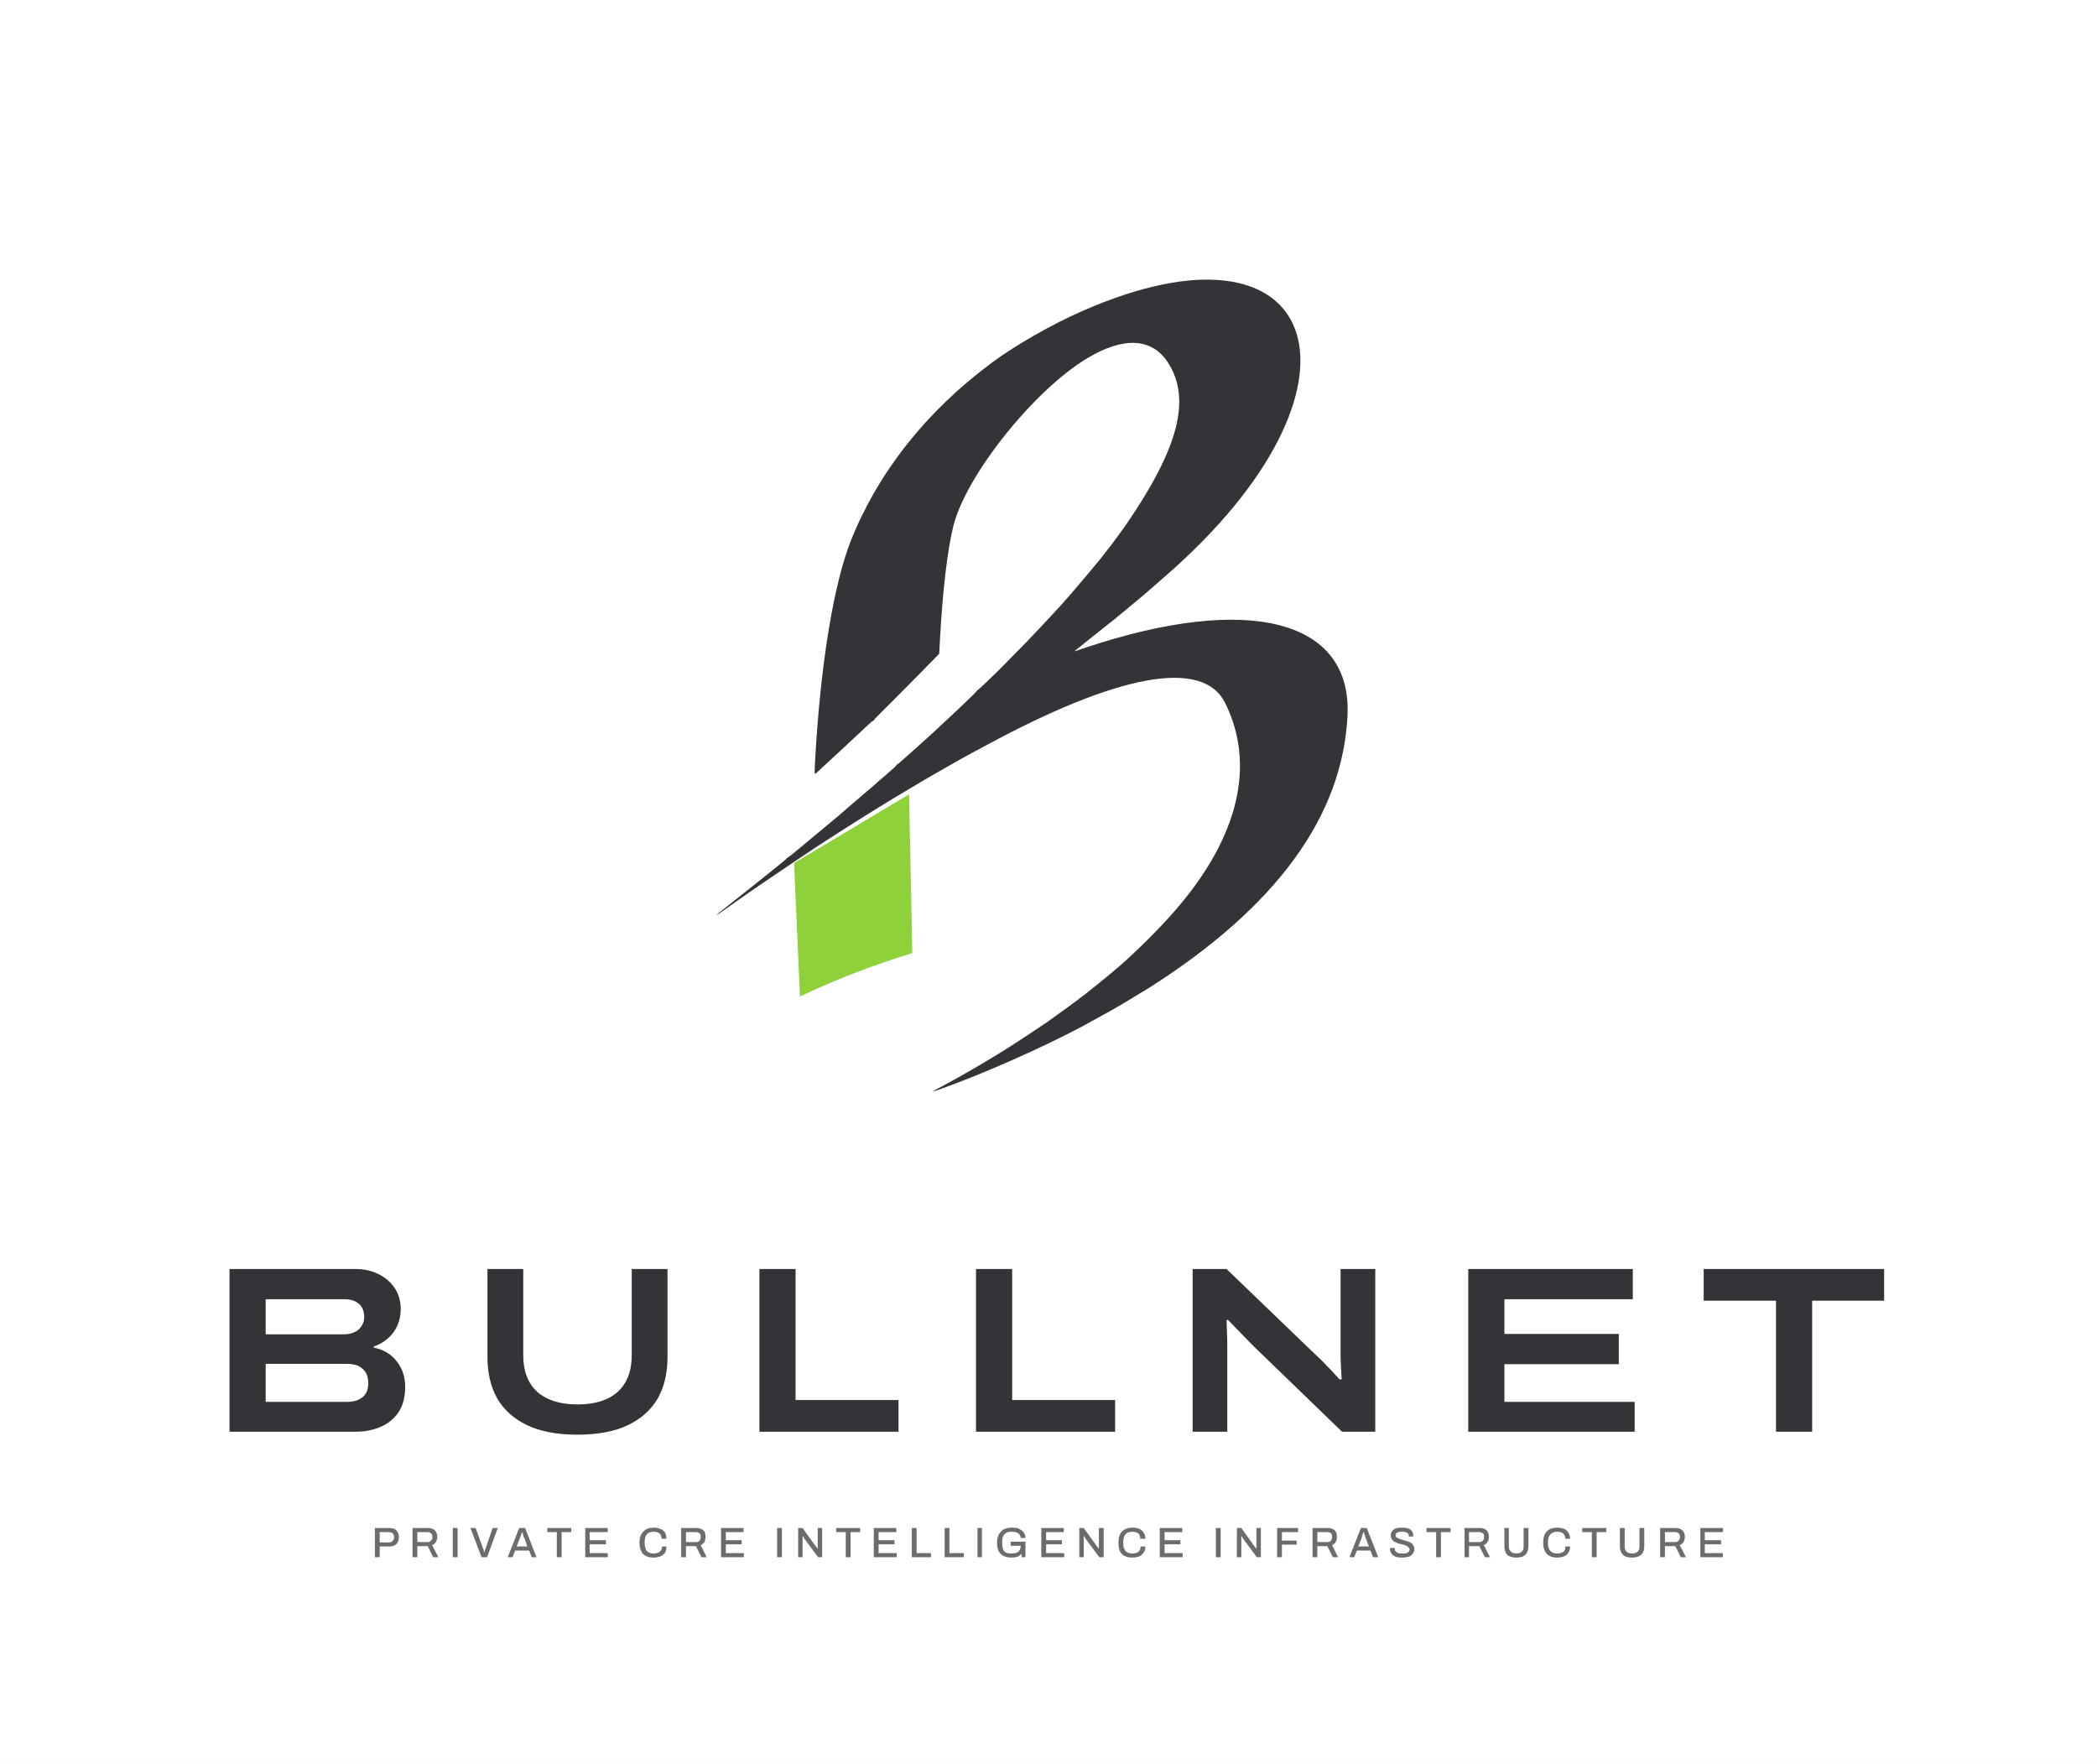
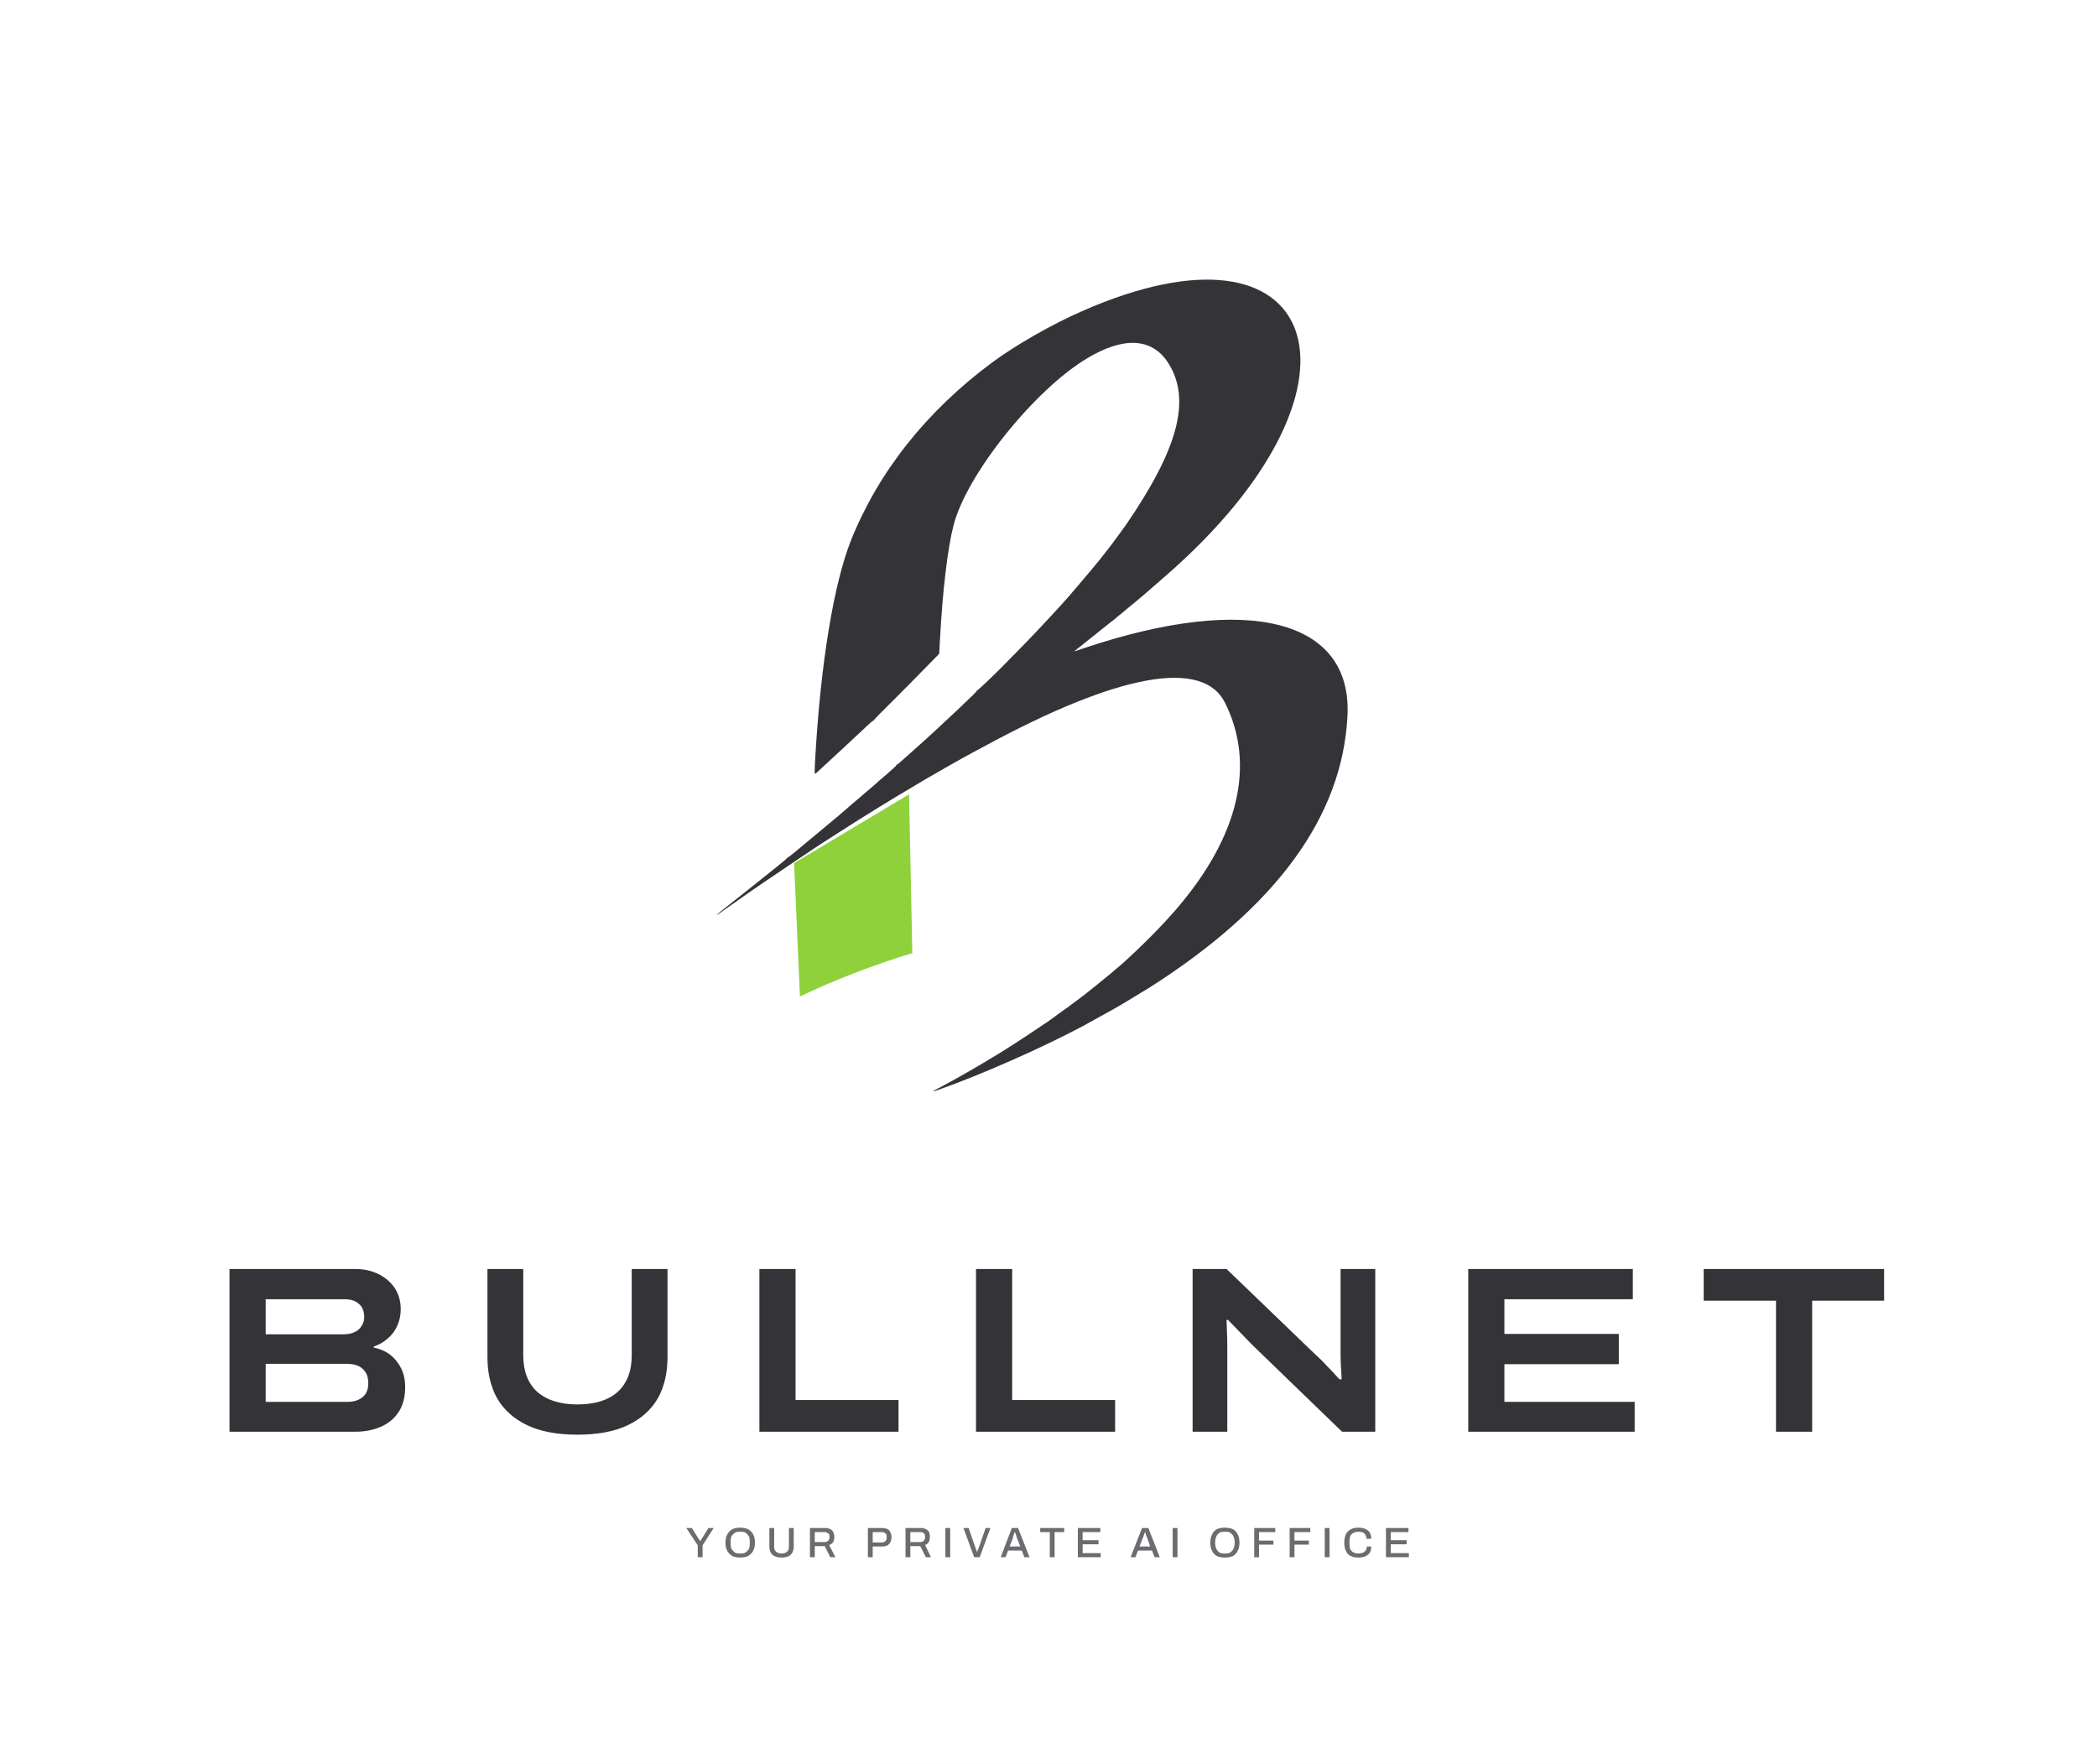
<svg xmlns="http://www.w3.org/2000/svg" viewBox="0 0 568.292 478" role="img" aria-label="BullNet">
  <rect width="568.292" height="478" fill="#FFFFFF" />
  <g transform="translate(129.19 35.19) scale(0.5879)">
    <path fill="#343438" d="M212.4 442.0C219.1 438.5 226.5 434.3 233.4 430.2C235.6 428.9 237.6 427.7 237.9 427.5C242.4 424.9 253.6 417.6 258.9 414.0C260.4 413.0 262.1 411.8 262.8 411.4C263.8 410.7 264.8 410.0 270.7 405.7C272.3 404.6 273.8 403.5 274.1 403.2C274.7 402.8 277.7 400.6 280.9 398.1C283.7 395.9 290.5 390.4 293.0 388.3C294.0 387.4 295.5 386.1 296.4 385.4C297.2 384.7 298.5 383.6 299.2 382.9C308.0 374.9 316.4 366.3 322.6 359.1C351.3 325.7 359.1 292.6 345.0 264.2C334.8 243.5 295.6 250.6 233.2 284.6C232.2 285.1 230.6 286.0 229.8 286.4C224.0 289.5 211.7 296.5 206.6 299.5C204.8 300.6 201.8 302.4 199.9 303.5C191.7 308.3 178.9 316.2 167.2 323.7C157.2 330.1 156.5 330.6 155.3 331.4C154.6 331.9 150.7 334.5 146.5 337.3C135.8 344.5 124.6 352.1 120.2 355.3C119.2 356.0 117.9 357.0 117.2 357.4C116.6 357.8 115.1 358.9 113.8 359.8C110.0 362.6 109.6 362.5 113.2 359.7C119.5 354.8 130.1 346.3 137.6 340.3C142.7 336.2 143.0 335.9 142.9 335.7C142.8 335.7 142.9 335.6 143.1 335.6C143.3 335.6 144.6 334.6 146.1 333.4C152.6 328.0 165.7 317.1 167.0 316.0C167.8 315.3 170.5 313.0 173.0 310.8C175.5 308.7 178.1 306.5 178.6 306.0C179.2 305.5 180.3 304.6 181.1 303.9C181.9 303.2 182.9 302.3 183.3 302.0C183.6 301.7 184.6 300.9 185.3 300.2C186.0 299.6 187.5 298.3 188.6 297.4C189.7 296.4 191.3 295.0 192.1 294.3C192.9 293.6 193.6 292.9 193.5 292.7C193.5 292.5 193.5 292.5 193.6 292.6C193.8 292.8 194.3 292.3 202.7 284.8C208.9 279.3 215.1 273.5 221.7 267.3C229.2 260.2 230.7 258.7 230.6 258.4C230.5 258.3 230.6 258.3 230.7 258.4C230.9 258.5 237.8 252.0 243.6 246.1C243.7 245.9 246.4 243.3 249.4 240.2C255.4 234.1 259.5 229.8 269.7 218.7C273.1 215.0 284.6 201.4 287.3 198.0C287.9 197.2 292.2 191.7 292.7 191.1C293.2 190.5 298.5 183.2 299.2 182.2C323.6 146.7 329.5 124.0 318.6 107.2C311.2 95.9 298.2 95.2 281.4 105.3C257.0 119.9 225.8 158.9 219.8 182.3C217.1 192.7 214.7 212.7 213.5 235.8L213.2 241.5L208.0 246.8C205.2 249.7 198.4 256.6 192.9 262.1C187.4 267.5 182.9 272.1 182.9 272.3C183.0 272.4 182.9 272.5 182.8 272.4C182.6 272.3 181.4 273.3 180.1 274.6C177.6 276.9 174.6 279.8 171.2 282.9C170.2 283.9 166.6 287.2 163.1 290.4C159.7 293.5 156.7 296.4 156.4 296.6C155.7 297.3 155.6 297.0 156.1 288.8C158.6 245.6 164.6 209.3 172.5 189.3C185.1 157.8 207.2 129.8 237.5 107.3C248.3 99.3 265.2 89.6 279.0 83.6C388.3 35.4 417.5 115.2 322.2 201.5C318.9 204.4 316.4 206.7 308.4 213.6C307.6 214.3 305.5 216.0 303.9 217.4C302.2 218.8 300.7 220.0 300.5 220.2C300.3 220.4 298.9 221.5 297.5 222.7C296.1 223.8 294.8 224.9 294.6 225.1C294.5 225.2 294.2 225.5 294.0 225.6C293.7 225.8 290.5 228.3 286.8 231.3C283.1 234.2 279.1 237.5 277.8 238.5C276.5 239.5 275.5 240.3 275.5 240.4C275.5 240.4 277.7 239.7 280.3 238.8C355.9 213.5 403.6 225.8 401.4 270.1C399.1 316.4 368.7 358.1 310.1 395.4C306.0 397.9 294.3 405.0 294.1 405.0C294.1 405.0 293.0 405.6 291.8 406.3C289.8 407.4 283.7 410.8 279.1 413.3C260.5 423.2 232.9 435.4 213.4 442.3C209.7 443.6 209.5 443.5 212.4 442.0Z" />
    <path fill="#8ED13B" d="M146.3 338L199.3 306.3L200.8 379.5Q173 388 149 399.5Z" />
  </g>
  <path fill="#343438" d="M62.2 388.0V343.9H96.3Q99.8 343.9 102.6 345.3Q105.4 346.7 107.0 349.1Q108.6 351.6 108.6 354.8Q108.6 357.3 107.6 359.4Q106.7 361.4 105.0 362.8Q103.4 364.2 101.3 364.9V365.2Q103.8 365.7 105.7 367.1Q107.6 368.6 108.7 370.8Q109.8 373.0 109.8 375.9Q109.8 380.0 108.0 382.7Q106.2 385.4 103.1 386.7Q100.1 388.0 96.3 388.0ZM72.0 379.9H94.3Q96.7 379.9 98.3 378.6Q99.8 377.4 99.8 374.8Q99.8 373.2 99.2 372.1Q98.5 370.9 97.2 370.2Q95.9 369.6 93.9 369.6H72.0ZM72.0 361.6H93.1Q94.9 361.6 96.1 361.0Q97.4 360.4 98.0 359.3Q98.7 358.3 98.7 357.0Q98.7 354.5 97.2 353.3Q95.8 352.1 93.5 352.1H72.0ZM156.5 388.8Q148.2 388.8 142.8 386.2Q137.4 383.6 134.7 378.9Q132.1 374.2 132.1 367.8V343.9H141.8V367.3Q141.8 373.7 145.6 377.2Q149.5 380.6 156.5 380.6Q163.6 380.6 167.4 377.2Q171.2 373.7 171.2 367.3V343.9H180.9V367.8Q180.9 374.2 178.3 378.9Q175.6 383.6 170.2 386.2Q164.8 388.8 156.5 388.8ZM205.8 388.0V343.9H215.6V379.4H243.5V388.0ZM264.5 388.0V343.9H274.3V379.4H302.2V388.0ZM323.2 388.0V343.9H332.4L356.5 367.1Q357.3 367.8 358.5 369.0Q359.6 370.2 360.9 371.5Q362.1 372.8 363.0 373.8H363.6Q363.5 372.4 363.4 370.4Q363.3 368.4 363.3 367.1V343.9H372.7V388.0H363.7L339.5 364.6Q337.8 362.9 335.9 360.9Q334.0 358.9 332.8 357.7H332.4Q332.4 358.5 332.5 360.6Q332.6 362.7 332.6 365.4V388.0ZM397.9 388.0V343.9H442.5V352.1H407.7V361.5H438.7V369.7H407.7V379.9H443.0V388.0ZM481.3 388.0V352.5H461.7V343.9H510.6V352.5H491.1V388.0Z" />
-   <path fill="#6b6b70" d="M101.6 422.0V414.1H105.6Q106.4 414.1 107.0 414.4Q107.5 414.7 107.8 415.3Q108.1 415.8 108.1 416.6Q108.1 417.3 107.8 417.9Q107.5 418.5 106.9 418.8Q106.3 419.1 105.5 419.1H102.9V422.0ZM102.9 418.0H105.5Q106.1 418.0 106.4 417.6Q106.8 417.2 106.8 416.6Q106.8 416.1 106.6 415.8Q106.5 415.5 106.2 415.4Q105.9 415.2 105.5 415.2H102.9ZM111.8 422.0V414.1H116.0Q116.8 414.1 117.4 414.4Q117.9 414.7 118.2 415.2Q118.5 415.8 118.5 416.5Q118.5 417.3 118.1 417.9Q117.8 418.5 117.1 418.7L118.8 422.0H117.4L115.9 419.0H113.1V422.0ZM113.1 417.9H115.9Q116.5 417.9 116.8 417.5Q117.2 417.1 117.2 416.5Q117.2 416.1 117.0 415.8Q116.9 415.5 116.6 415.4Q116.3 415.2 115.9 415.2H113.1ZM122.7 422.0V414.1H124.0V422.0ZM130.5 422.0 127.5 414.1H128.9L130.9 419.6Q130.9 419.8 131.0 419.9Q131.1 420.1 131.1 420.3Q131.2 420.5 131.2 420.6H131.3Q131.3 420.5 131.4 420.3Q131.4 420.1 131.5 420.0Q131.6 419.8 131.6 419.6L133.5 414.1H134.9L132.0 422.0ZM137.6 422.0 140.7 414.1H142.3L145.4 422.0H144.1L143.4 420.2H139.6L138.9 422.0ZM140.0 419.1H142.9L142.1 416.8Q142.0 416.7 141.9 416.5Q141.9 416.3 141.8 416.1Q141.7 415.9 141.7 415.6Q141.6 415.4 141.5 415.2H141.5Q141.4 415.5 141.3 415.7Q141.2 416.0 141.1 416.3Q141.0 416.6 140.9 416.8ZM150.9 422.0V415.2H148.3V414.1H154.8V415.2H152.2V422.0ZM158.6 422.0V414.1H164.7V415.2H159.8V417.4H164.2V418.5H159.8V420.9H164.7V422.0ZM177.1 422.1Q175.9 422.1 175.1 421.7Q174.2 421.3 173.8 420.4Q173.3 419.5 173.3 418.1Q173.3 416.0 174.4 415.0Q175.4 414.0 177.1 414.0Q178.1 414.0 178.9 414.3Q179.7 414.6 180.2 415.3Q180.6 416.0 180.6 417.0H179.3Q179.3 416.4 179.0 415.9Q178.8 415.5 178.3 415.3Q177.8 415.1 177.2 415.1Q176.4 415.1 175.8 415.4Q175.2 415.7 175.0 416.3Q174.7 417.0 174.7 417.9V418.2Q174.7 419.2 175.0 419.8Q175.2 420.4 175.8 420.7Q176.3 421.0 177.2 421.0Q177.8 421.0 178.3 420.8Q178.8 420.6 179.1 420.2Q179.4 419.8 179.4 419.1H180.6Q180.6 420.2 180.2 420.8Q179.7 421.5 178.9 421.8Q178.1 422.1 177.1 422.1ZM184.6 422.0V414.1H188.7Q189.6 414.1 190.1 414.4Q190.7 414.7 191.0 415.2Q191.2 415.8 191.2 416.5Q191.2 417.3 190.9 417.9Q190.5 418.5 189.9 418.7L191.5 422.0H190.1L188.6 419.0H185.9V422.0ZM185.9 417.9H188.6Q189.3 417.9 189.6 417.5Q189.9 417.1 189.9 416.5Q189.9 416.1 189.8 415.8Q189.6 415.5 189.4 415.4Q189.1 415.2 188.6 415.2H185.9ZM195.4 422.0V414.1H201.5V415.2H196.7V417.4H201.0V418.5H196.7V420.9H201.6V422.0ZM210.6 422.0V414.1H211.9V422.0ZM216.3 422.0V414.1H217.5L221.1 419.1Q221.2 419.1 221.3 419.3Q221.4 419.4 221.4 419.5Q221.5 419.6 221.6 419.7H221.6Q221.6 419.5 221.6 419.4Q221.6 419.2 221.6 419.1V414.1H222.8V422.0H221.7L218.0 417.0Q217.9 416.9 217.8 416.6Q217.6 416.4 217.6 416.3H217.5Q217.5 416.5 217.5 416.6Q217.5 416.8 217.5 417.0V422.0ZM229.2 422.0V415.2H226.6V414.1H233.1V415.2H230.5V422.0ZM236.8 422.0V414.1H242.9V415.2H238.1V417.4H242.4V418.5H238.1V420.9H243.0V422.0ZM247.1 422.0V414.1H248.4V420.9H252.3V422.0ZM256.0 422.0V414.1H257.3V420.9H261.2V422.0ZM264.9 422.0V414.1H266.1V422.0ZM274.1 422.1Q272.2 422.1 271.2 421.1Q270.2 420.2 270.2 418.1Q270.2 416.7 270.7 415.8Q271.2 414.9 272.1 414.4Q273.0 414.0 274.2 414.0Q275.0 414.0 275.7 414.1Q276.3 414.3 276.8 414.7Q277.3 415.0 277.6 415.6Q277.9 416.1 277.9 416.8H276.6Q276.6 416.4 276.4 416.0Q276.2 415.7 275.9 415.5Q275.6 415.3 275.2 415.2Q274.7 415.1 274.3 415.1Q273.6 415.1 273.1 415.2Q272.6 415.4 272.2 415.8Q271.9 416.1 271.7 416.7Q271.6 417.2 271.6 417.9V418.2Q271.6 419.2 271.8 419.8Q272.1 420.5 272.7 420.8Q273.3 421.0 274.1 421.0Q274.9 421.0 275.5 420.8Q276.0 420.6 276.3 420.1Q276.6 419.7 276.6 419.0V418.9H273.9V417.8H277.9V422.0H276.9L276.8 421.1Q276.5 421.4 276.1 421.7Q275.7 421.9 275.2 422.0Q274.7 422.1 274.1 422.1ZM282.2 422.0V414.1H288.3V415.2H283.5V417.4H287.8V418.5H283.5V420.9H288.4V422.0ZM292.5 422.0V414.1H293.7L297.3 419.1Q297.4 419.1 297.5 419.3Q297.6 419.4 297.6 419.5Q297.7 419.6 297.8 419.7H297.8Q297.8 419.5 297.8 419.4Q297.8 419.2 297.8 419.1V414.1H299.1V422.0H297.9L294.2 417.0Q294.1 416.9 294.0 416.6Q293.9 416.4 293.8 416.3H293.7Q293.7 416.5 293.7 416.6Q293.7 416.8 293.7 417.0V422.0ZM306.9 422.1Q305.7 422.1 304.8 421.7Q304.0 421.3 303.5 420.4Q303.1 419.5 303.1 418.1Q303.1 416.0 304.1 415.0Q305.1 414.0 306.9 414.0Q307.9 414.0 308.7 414.3Q309.4 414.6 309.9 415.3Q310.4 416.0 310.4 417.0H309.0Q309.0 416.4 308.8 415.9Q308.5 415.5 308.0 415.3Q307.5 415.1 306.9 415.1Q306.1 415.1 305.5 415.4Q305.0 415.7 304.7 416.3Q304.4 417.0 304.4 417.9V418.2Q304.4 419.2 304.7 419.8Q305.0 420.4 305.5 420.7Q306.1 421.0 306.9 421.0Q307.6 421.0 308.1 420.8Q308.6 420.6 308.8 420.2Q309.1 419.8 309.1 419.1H310.4Q310.4 420.2 309.9 420.8Q309.4 421.5 308.7 421.8Q307.9 422.1 306.9 422.1ZM314.3 422.0V414.1H320.4V415.2H315.6V417.4H319.9V418.5H315.6V420.9H320.5V422.0ZM329.5 422.0V414.1H330.8V422.0ZM335.2 422.0V414.1H336.4L340.0 419.1Q340.1 419.1 340.2 419.3Q340.3 419.4 340.3 419.5Q340.4 419.6 340.5 419.7H340.5Q340.5 419.5 340.5 419.4Q340.5 419.2 340.5 419.1V414.1H341.7V422.0H340.6L336.9 417.0Q336.8 416.9 336.7 416.6Q336.5 416.4 336.5 416.3H336.4Q336.4 416.5 336.4 416.6Q336.4 416.8 336.4 417.0V422.0ZM346.1 422.0V414.1H351.8V415.2H347.4V417.5H351.4V418.6H347.4V422.0ZM355.7 422.0V414.1H359.9Q360.7 414.1 361.2 414.4Q361.8 414.7 362.1 415.2Q362.3 415.8 362.3 416.5Q362.3 417.3 362.0 417.9Q361.6 418.5 361.0 418.7L362.6 422.0H361.2L359.7 419.0H357.0V422.0ZM357.0 417.9H359.7Q360.4 417.9 360.7 417.5Q361.0 417.1 361.0 416.5Q361.0 416.1 360.9 415.8Q360.8 415.5 360.5 415.4Q360.2 415.2 359.7 415.2H357.0ZM365.7 422.0 368.8 414.1H370.4L373.5 422.0H372.1L371.4 420.2H367.7L367.0 422.0ZM368.1 419.1H371.0L370.1 416.8Q370.1 416.7 370.0 416.5Q370.0 416.3 369.9 416.1Q369.8 415.9 369.7 415.6Q369.7 415.4 369.6 415.2H369.5Q369.4 415.5 369.3 415.7Q369.2 416.0 369.1 416.3Q369.1 416.6 369.0 416.8ZM380.0 422.1Q379.3 422.1 378.7 422.0Q378.1 421.9 377.7 421.6Q377.2 421.3 377.0 420.8Q376.7 420.4 376.7 419.7Q376.7 419.7 376.7 419.6Q376.7 419.6 376.7 419.5H378.0Q378.0 419.5 378.0 419.6Q378.0 419.7 378.0 419.7Q378.0 420.2 378.2 420.4Q378.5 420.7 378.9 420.9Q379.4 421.0 380.0 421.0Q380.3 421.0 380.6 421.0Q380.9 421.0 381.1 420.9Q381.4 420.8 381.6 420.7Q381.8 420.5 381.9 420.3Q382.0 420.2 382.0 419.9Q382.0 419.6 381.7 419.3Q381.5 419.1 381.2 418.9Q380.8 418.8 380.4 418.6Q379.9 418.5 379.4 418.4Q378.9 418.2 378.5 418.1Q378.0 417.9 377.7 417.7Q377.3 417.4 377.1 417.0Q376.9 416.6 376.9 416.1Q376.9 415.6 377.1 415.2Q377.3 414.8 377.7 414.5Q378.1 414.2 378.7 414.1Q379.3 414.0 380.0 414.0Q380.6 414.0 381.2 414.1Q381.7 414.2 382.2 414.5Q382.6 414.8 382.8 415.2Q383.0 415.6 383.0 416.2V416.4H381.8V416.2Q381.8 415.9 381.6 415.6Q381.3 415.3 380.9 415.2Q380.5 415.1 380.0 415.1Q379.4 415.1 379.0 415.2Q378.6 415.3 378.4 415.5Q378.2 415.7 378.2 416.0Q378.2 416.4 378.4 416.6Q378.6 416.8 379.0 416.9Q379.3 417.1 379.8 417.2Q380.2 417.3 380.7 417.5Q381.2 417.6 381.7 417.8Q382.1 417.9 382.5 418.2Q382.8 418.4 383.0 418.8Q383.3 419.2 383.3 419.7Q383.3 420.6 382.8 421.1Q382.4 421.7 381.7 421.9Q380.9 422.1 380.0 422.1ZM389.2 422.0V415.2H386.6V414.1H393.1V415.2H390.5V422.0ZM396.9 422.0V414.1H401.0Q401.9 414.1 402.4 414.4Q403.0 414.7 403.2 415.2Q403.5 415.8 403.5 416.5Q403.5 417.3 403.1 417.9Q402.8 418.5 402.1 418.7L403.8 422.0H402.4L400.9 419.0H398.1V422.0ZM398.1 417.9H400.9Q401.5 417.9 401.9 417.5Q402.2 417.1 402.2 416.5Q402.2 416.1 402.1 415.8Q401.9 415.5 401.6 415.4Q401.3 415.2 400.9 415.2H398.1ZM410.9 422.1Q409.9 422.1 409.2 421.8Q408.4 421.5 408.1 420.8Q407.7 420.1 407.7 419.0V414.1H408.9V419.1Q408.9 420.1 409.5 420.5Q410.0 421.0 410.9 421.0Q411.9 421.0 412.4 420.5Q412.9 420.1 412.9 419.1V414.1H414.2V419.0Q414.2 420.1 413.8 420.8Q413.4 421.5 412.7 421.8Q412.0 422.1 410.9 422.1ZM422.0 422.1Q420.8 422.1 420.0 421.7Q419.1 421.3 418.7 420.4Q418.2 419.5 418.2 418.1Q418.2 416.0 419.2 415.0Q420.2 414.0 422.0 414.0Q423.0 414.0 423.8 414.3Q424.6 414.6 425.0 415.3Q425.5 416.0 425.5 417.0H424.2Q424.2 416.4 423.9 415.9Q423.6 415.5 423.2 415.3Q422.7 415.1 422.0 415.1Q421.2 415.1 420.7 415.4Q420.1 415.7 419.8 416.3Q419.5 417.0 419.5 417.9V418.2Q419.5 419.2 419.8 419.8Q420.1 420.4 420.7 420.7Q421.2 421.0 422.0 421.0Q422.7 421.0 423.2 420.8Q423.7 420.6 424.0 420.2Q424.2 419.8 424.2 419.1H425.5Q425.5 420.2 425.0 420.8Q424.6 421.5 423.8 421.8Q423.0 422.1 422.0 422.1ZM431.4 422.0V415.2H428.8V414.1H435.3V415.2H432.7V422.0ZM442.3 422.1Q441.2 422.1 440.5 421.8Q439.8 421.5 439.4 420.8Q439.0 420.1 439.0 419.0V414.1H440.3V419.1Q440.3 420.1 440.8 420.5Q441.3 421.0 442.3 421.0Q443.2 421.0 443.8 420.5Q444.3 420.1 444.3 419.1V414.1H445.6V419.0Q445.6 420.1 445.2 420.8Q444.8 421.5 444.0 421.8Q443.3 422.1 442.3 422.1ZM449.9 422.0V414.1H454.1Q454.9 414.1 455.5 414.4Q456.0 414.7 456.3 415.2Q456.6 415.8 456.6 416.5Q456.6 417.3 456.2 417.9Q455.9 418.5 455.2 418.7L456.9 422.0H455.5L454.0 419.0H451.2V422.0ZM451.2 417.9H454.0Q454.6 417.9 454.9 417.5Q455.3 417.1 455.3 416.5Q455.3 416.1 455.1 415.8Q455.0 415.5 454.7 415.4Q454.4 415.2 454.0 415.2H451.2ZM460.8 422.0V414.1H466.9V415.2H462.0V417.4H466.4V418.5H462.0V420.9H466.9V422.0Z" />
+   <path fill="#6b6b70" d="M189.1 422.0V418.8L186.0 414.1H187.5L189.7 417.6H189.8L192.0 414.1H193.4L190.4 418.8V422.0ZM200.6 422.1Q199.4 422.1 198.5 421.7Q197.6 421.2 197.1 420.3Q196.6 419.4 196.6 418.1Q196.6 416.7 197.1 415.8Q197.6 414.9 198.5 414.4Q199.4 414.0 200.6 414.0Q201.8 414.0 202.7 414.4Q203.6 414.9 204.1 415.8Q204.6 416.7 204.6 418.1Q204.6 419.4 204.1 420.3Q203.6 421.2 202.7 421.7Q201.8 422.1 200.6 422.1ZM200.6 421.0Q201.2 421.0 201.7 420.9Q202.2 420.7 202.5 420.3Q202.9 420.0 203.1 419.4Q203.2 418.9 203.2 418.2V417.9Q203.2 417.2 203.1 416.7Q202.9 416.1 202.5 415.8Q202.2 415.4 201.7 415.2Q201.2 415.1 200.6 415.1Q200.0 415.1 199.5 415.2Q199.0 415.4 198.7 415.8Q198.3 416.1 198.1 416.7Q198.0 417.2 198.0 417.9V418.2Q198.0 418.9 198.1 419.4Q198.3 420.0 198.7 420.3Q199.0 420.7 199.5 420.9Q200.0 421.0 200.6 421.0ZM211.8 422.1Q210.8 422.1 210.1 421.8Q209.3 421.5 208.9 420.8Q208.5 420.1 208.5 419.0V414.1H209.8V419.1Q209.8 420.1 210.3 420.5Q210.9 421.0 211.8 421.0Q212.8 421.0 213.3 420.5Q213.8 420.1 213.8 419.1V414.1H215.1V419.0Q215.1 420.1 214.7 420.8Q214.3 421.5 213.6 421.8Q212.8 422.1 211.8 422.1ZM219.5 422.0V414.1H223.6Q224.5 414.1 225.0 414.4Q225.6 414.7 225.8 415.2Q226.1 415.8 226.1 416.5Q226.1 417.3 225.8 417.9Q225.4 418.5 224.7 418.7L226.4 422.0H225.0L223.5 419.0H220.8V422.0ZM220.8 417.9H223.5Q224.1 417.9 224.5 417.5Q224.8 417.1 224.8 416.5Q224.8 416.1 224.7 415.8Q224.5 415.5 224.2 415.4Q223.9 415.2 223.5 415.2H220.8ZM235.2 422.0V414.1H239.1Q240.0 414.1 240.5 414.4Q241.1 414.7 241.3 415.3Q241.6 415.8 241.6 416.6Q241.6 417.3 241.3 417.9Q241.0 418.5 240.5 418.8Q239.9 419.1 239.1 419.1H236.5V422.0ZM236.5 418.0H239.0Q239.6 418.0 240.0 417.6Q240.3 417.2 240.3 416.6Q240.3 416.1 240.2 415.8Q240.0 415.5 239.7 415.4Q239.5 415.2 239.0 415.2H236.5ZM245.4 422.0V414.1H249.5Q250.4 414.1 250.9 414.4Q251.5 414.7 251.8 415.2Q252.0 415.8 252.0 416.5Q252.0 417.3 251.7 417.9Q251.3 418.5 250.7 418.7L252.3 422.0H250.9L249.4 419.0H246.7V422.0ZM246.7 417.9H249.4Q250.1 417.9 250.4 417.5Q250.7 417.1 250.7 416.5Q250.7 416.1 250.6 415.8Q250.4 415.5 250.2 415.4Q249.9 415.2 249.4 415.2H246.7ZM256.2 422.0V414.1H257.5V422.0ZM264.0 422.0 261.1 414.1H262.5L264.4 419.6Q264.5 419.8 264.5 419.9Q264.6 420.1 264.7 420.3Q264.7 420.5 264.8 420.6H264.8Q264.9 420.5 264.9 420.3Q265.0 420.1 265.0 420.0Q265.1 419.8 265.2 419.6L267.1 414.1H268.4L265.5 422.0ZM271.2 422.0 274.2 414.1H275.9L279.0 422.0H277.6L276.9 420.2H273.2L272.5 422.0ZM273.6 419.1H276.5L275.6 416.8Q275.6 416.7 275.5 416.5Q275.4 416.3 275.4 416.1Q275.3 415.9 275.2 415.6Q275.1 415.4 275.1 415.2H275.0Q274.9 415.5 274.8 415.7Q274.7 416.0 274.6 416.3Q274.5 416.6 274.5 416.8ZM284.5 422.0V415.2H281.9V414.1H288.4V415.2H285.8V422.0ZM292.1 422.0V414.1H298.2V415.2H293.4V417.4H297.7V418.5H293.4V420.9H298.3V422.0ZM306.4 422.0 309.5 414.1H311.2L314.3 422.0H312.9L312.2 420.2H308.4L307.7 422.0ZM308.8 419.1H311.7L310.9 416.8Q310.8 416.7 310.8 416.5Q310.7 416.3 310.6 416.1Q310.5 415.9 310.5 415.6Q310.4 415.4 310.3 415.2H310.3Q310.2 415.5 310.1 415.7Q310.0 416.0 309.9 416.3Q309.8 416.6 309.7 416.8ZM317.8 422.0V414.1H319.1V422.0ZM331.9 422.1Q330.7 422.1 329.8 421.7Q328.9 421.2 328.5 420.3Q328.0 419.4 328.0 418.1Q328.0 416.7 328.5 415.8Q328.9 414.9 329.8 414.4Q330.7 414.0 331.9 414.0Q333.2 414.0 334.1 414.4Q335.0 414.9 335.4 415.8Q335.9 416.7 335.9 418.1Q335.9 419.4 335.4 420.3Q335.0 421.2 334.1 421.7Q333.2 422.1 331.9 422.1ZM331.9 421.0Q332.6 421.0 333.1 420.9Q333.5 420.7 333.9 420.3Q334.2 420.0 334.4 419.4Q334.6 418.9 334.6 418.2V417.9Q334.6 417.2 334.4 416.7Q334.2 416.1 333.9 415.8Q333.5 415.4 333.1 415.2Q332.6 415.1 331.9 415.1Q331.3 415.1 330.8 415.2Q330.3 415.4 330.0 415.8Q329.7 416.1 329.5 416.7Q329.3 417.2 329.3 417.9V418.2Q329.3 418.9 329.5 419.4Q329.7 420.0 330.0 420.3Q330.3 420.7 330.8 420.9Q331.3 421.0 331.9 421.0ZM339.9 422.0V414.1H345.6V415.2H341.2V417.5H345.1V418.6H341.2V422.0ZM349.5 422.0V414.1H355.1V415.2H350.8V417.5H354.7V418.6H350.8V422.0ZM359.0 422.0V414.1H360.3V422.0ZM368.1 422.1Q366.9 422.1 366.1 421.7Q365.2 421.3 364.8 420.4Q364.3 419.5 364.3 418.1Q364.3 416.0 365.3 415.0Q366.3 414.0 368.1 414.0Q369.1 414.0 369.9 414.3Q370.7 414.6 371.2 415.3Q371.6 416.0 371.6 417.0H370.3Q370.3 416.4 370.0 415.9Q369.8 415.5 369.3 415.3Q368.8 415.1 368.2 415.1Q367.3 415.1 366.8 415.4Q366.2 415.7 365.9 416.3Q365.7 417.0 365.7 417.9V418.2Q365.7 419.2 365.9 419.8Q366.2 420.4 366.8 420.7Q367.3 421.0 368.2 421.0Q368.8 421.0 369.3 420.8Q369.8 420.6 370.1 420.2Q370.4 419.8 370.4 419.1H371.6Q371.6 420.2 371.2 420.8Q370.7 421.5 369.9 421.8Q369.1 422.1 368.1 422.1ZM375.6 422.0V414.1H381.7V415.2H376.9V417.4H381.2V418.5H376.9V420.9H381.8V422.0Z" />
</svg>
